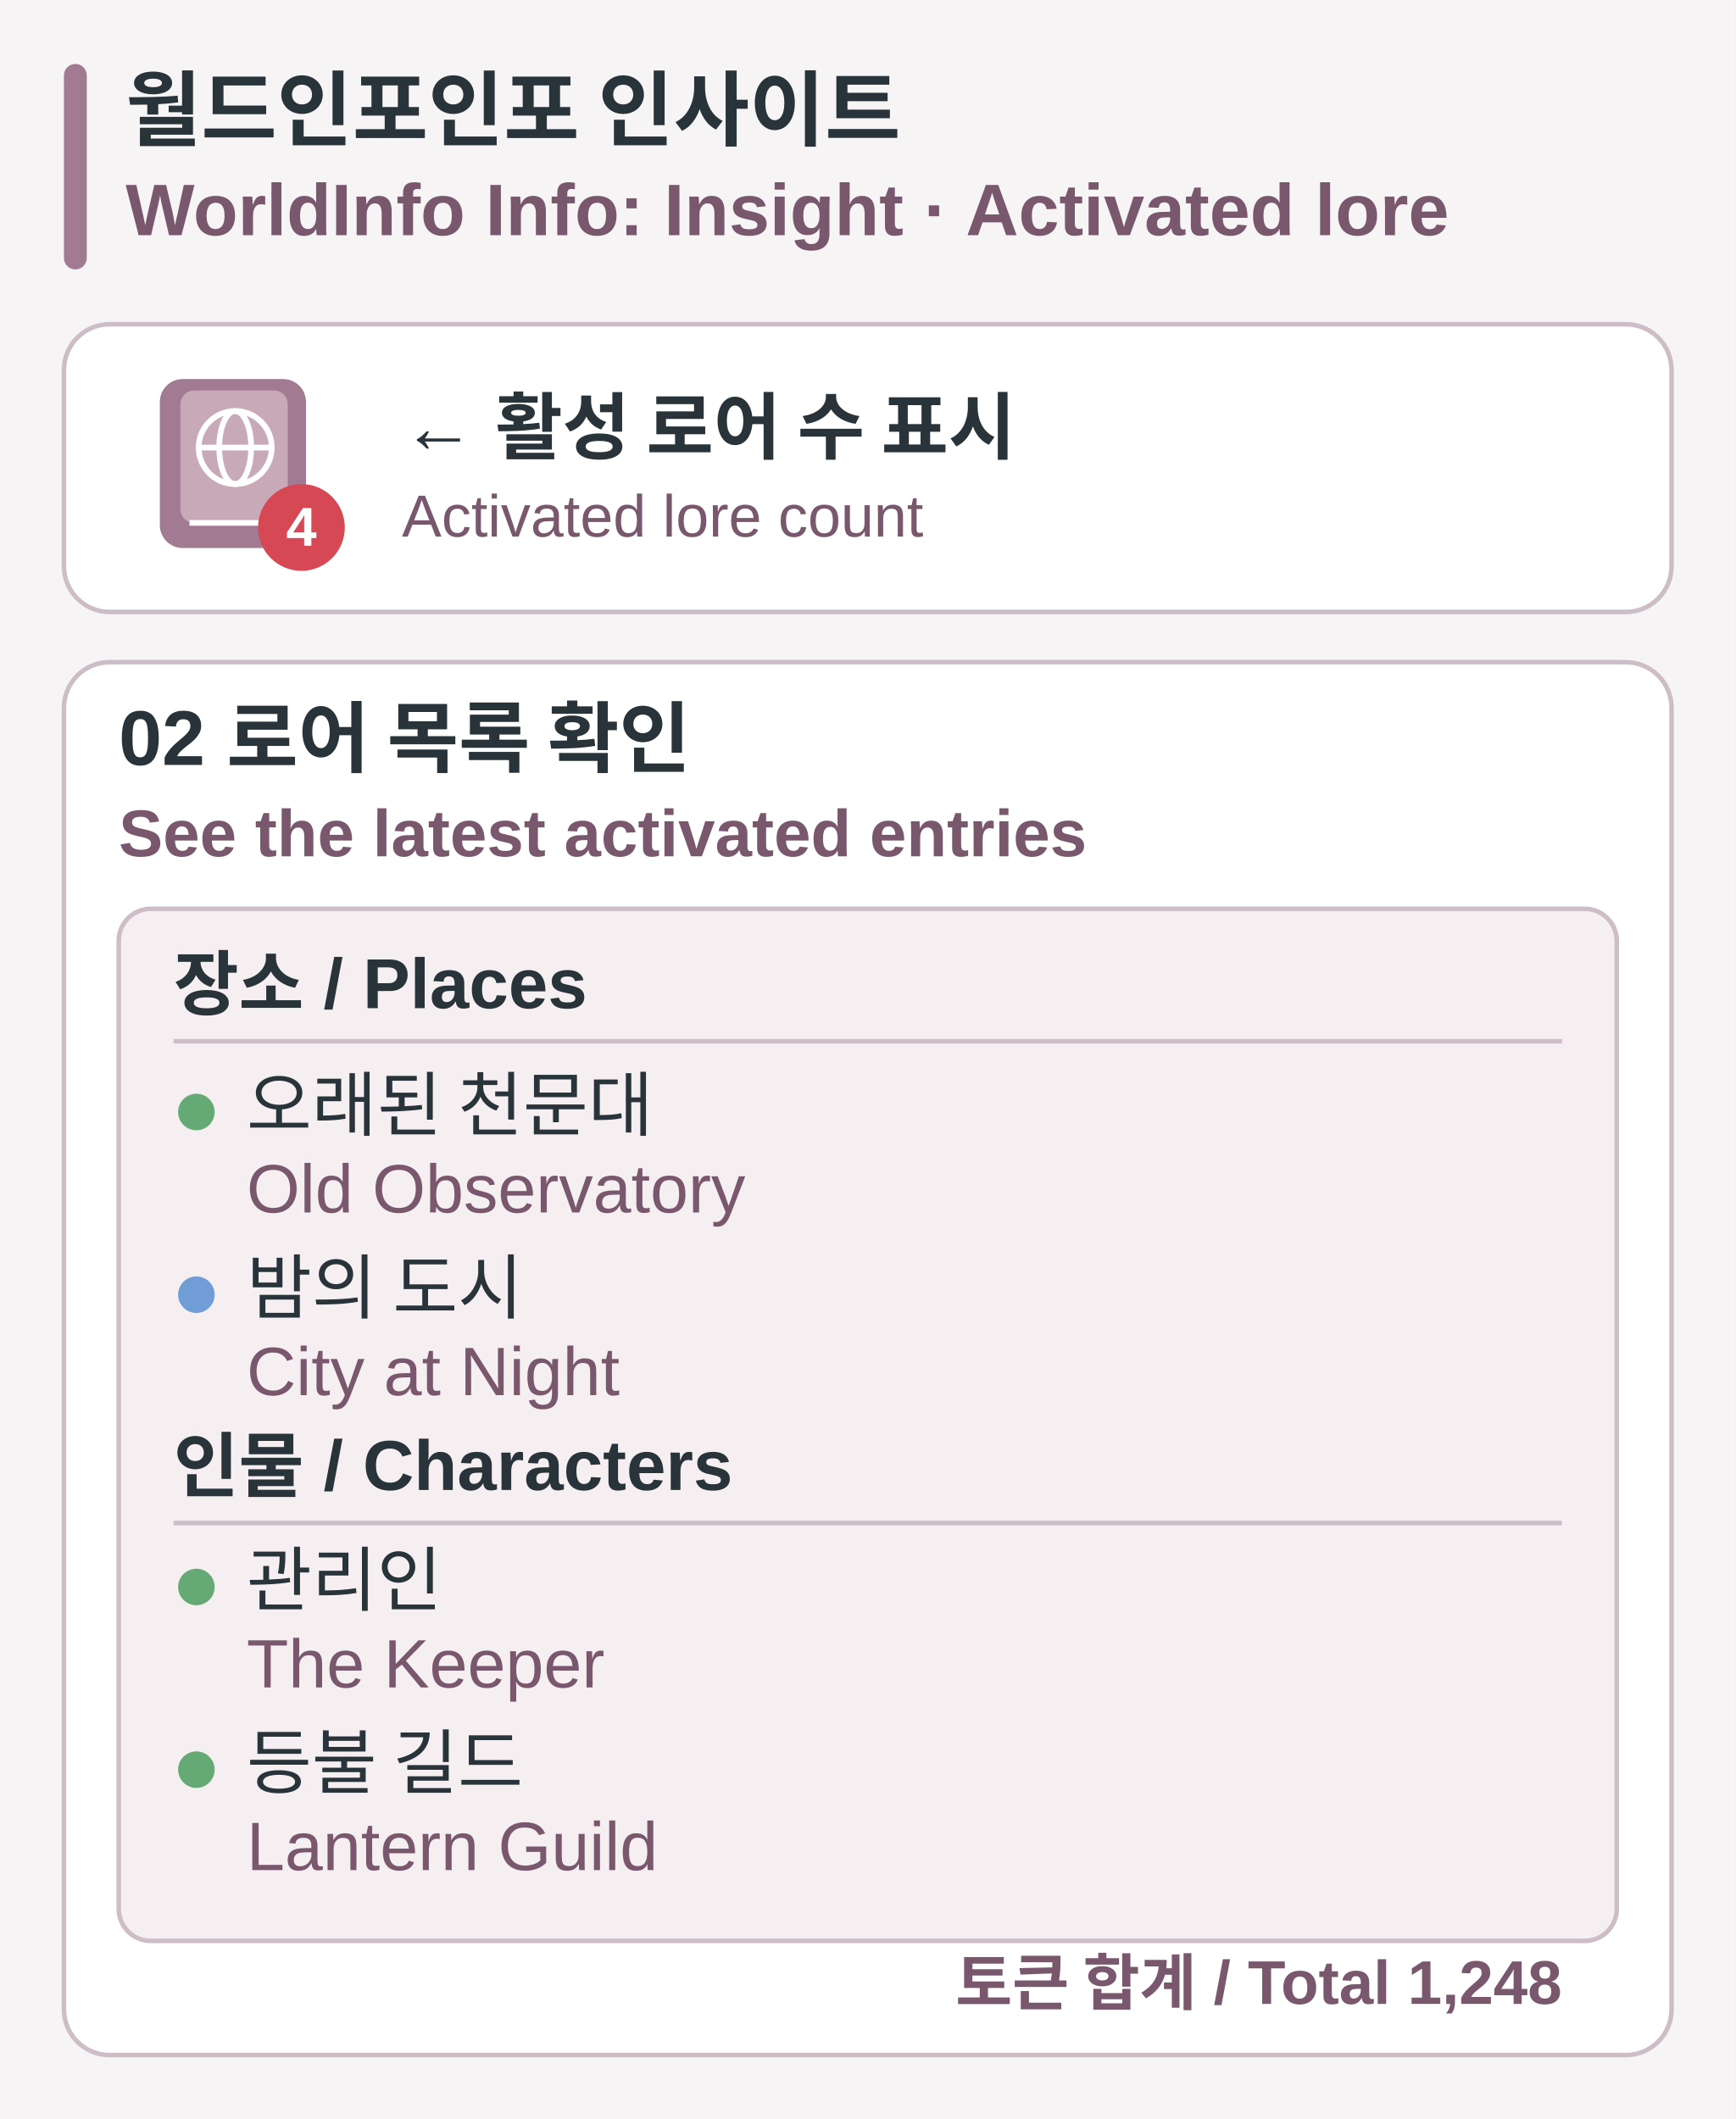
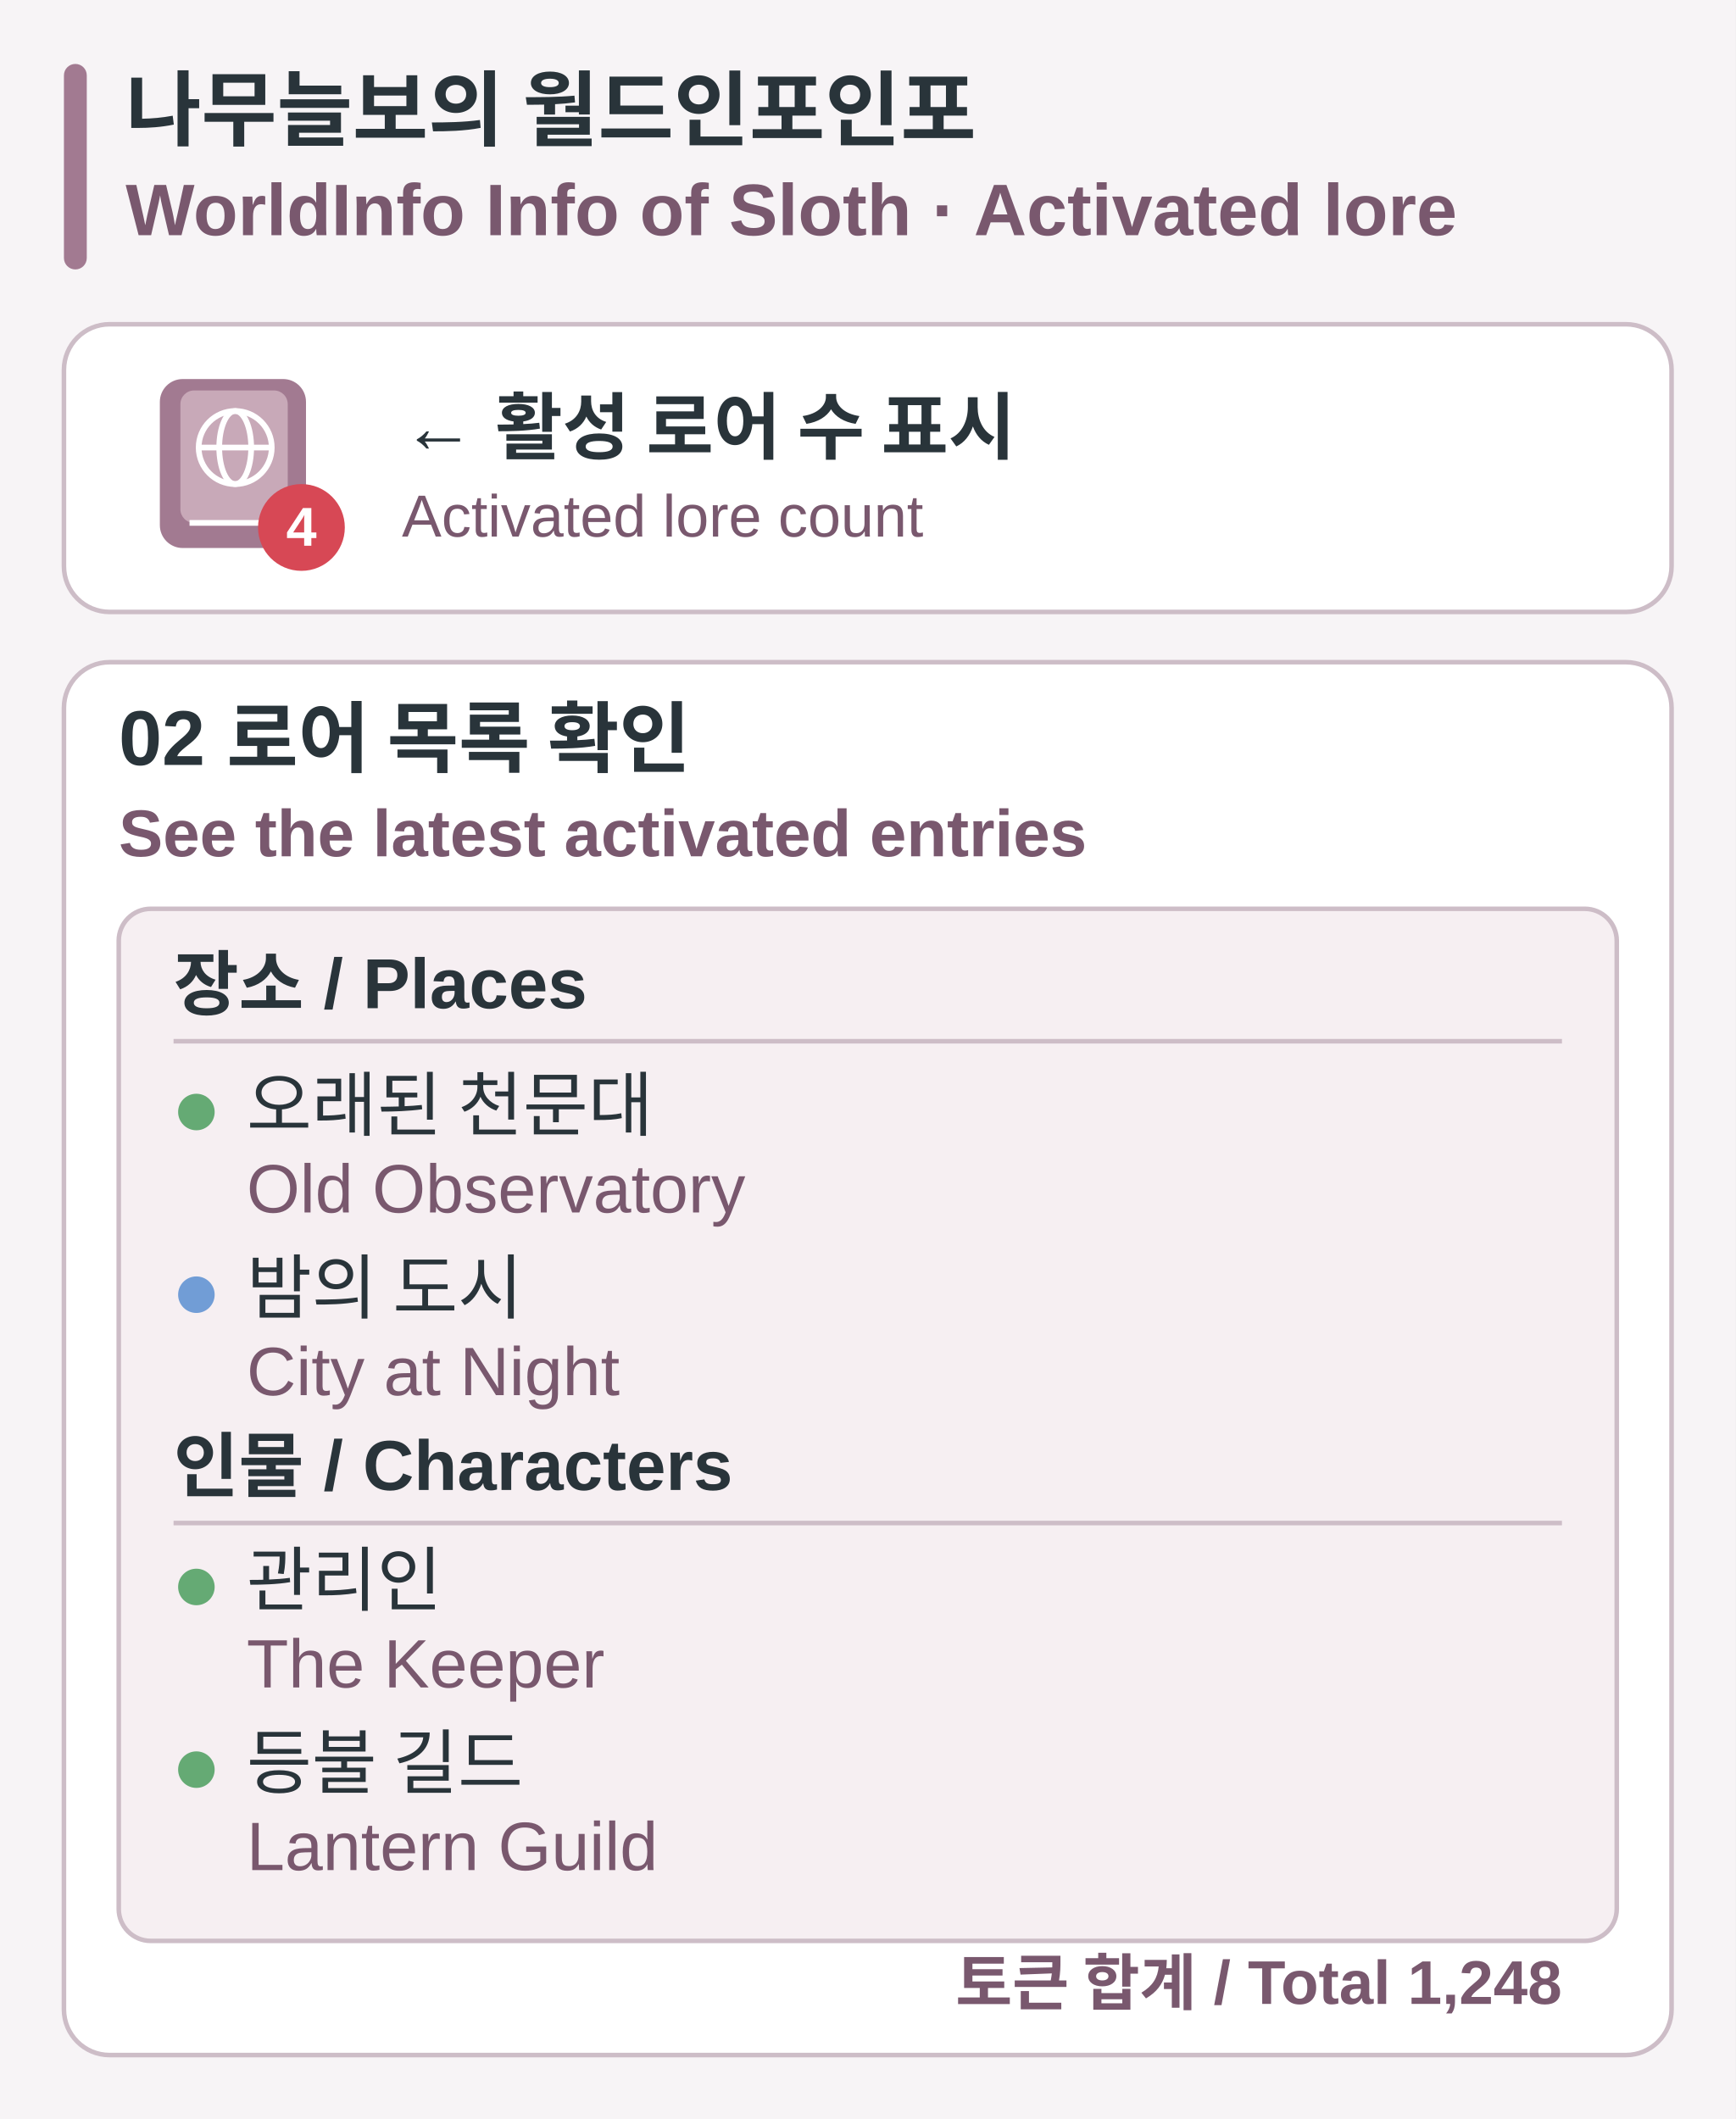
<svg xmlns="http://www.w3.org/2000/svg" width="760" height="928" viewBox="0 0 760 928" role="img" aria-label="활성 로어 목록 / Activated lore" font-family="'Noto Sans KR','Apple SD Gothic Neo','Malgun Gothic',Arial,sans-serif">
  <rect x="0" y="0" width="760" height="928" rx="0" fill="#f7f4f6" stroke="none" stroke-width="2" />
  <rect x="28" y="28" width="10" height="90" rx="5" fill="#a27a91" stroke="none" stroke-width="2" />
-   <text x="55" y="61" font-size="36" fill="#29343a" font-weight="700" text-anchor="start">월드인포인포 인사이트</text>
-   <text x="55" y="103" font-size="32" fill="#79586e" font-weight="600" text-anchor="start">WorldInfo Info: Insight · Activated lore</text>
+   <text x="55" y="61" font-size="36" fill="#29343a" font-weight="700" text-anchor="start">나무늘보의 월드인포인포</text>
+   <text x="55" y="103" font-size="32" fill="#79586e" font-weight="600" text-anchor="start">WorldInfo Info of Sloth · Activated lore</text>
  <rect x="28" y="142" width="704" height="126" rx="20" fill="#ffffff" stroke="#cdbdc7" stroke-width="2" />
  <g transform="translate(70 166)">
    <rect x="0" y="0" width="64" height="74" rx="10" fill="#a27a91" />
    <rect x="9" y="5" width="47" height="58" rx="6" fill="#c8a9b8" />
    <circle cx="33" cy="30" r="16" fill="none" stroke="white" stroke-width="2.5" />
    <ellipse cx="33" cy="30" rx="7" ry="16" fill="none" stroke="white" stroke-width="2.5" />
    <path d="M17 30H49M13 63H51" stroke="white" stroke-width="2.5" />
    <circle cx="62" cy="65" r="19" fill="#d74855" />
    <text x="62" y="73" font-size="24" fill="white" font-weight="700" text-anchor="middle">4</text>
  </g>
  <text x="176" y="198" font-size="32" fill="#29343a" font-weight="600">← 활성 로어 수 표시</text>
  <text x="176" y="235" font-size="26" fill="#79586e">Activated lore count</text>
  <g transform="translate(0 -262)">
    <rect x="28" y="552" width="704" height="610" rx="20" fill="#ffffff" stroke="#cdbdc7" stroke-width="2" />
    <text x="52" y="597" font-size="34" fill="#29343a" font-weight="700" text-anchor="start">02  로어 목록 확인</text>
    <text x="52" y="637" font-size="29" fill="#79586e" font-weight="600" text-anchor="start">See the latest activated entries</text>
    <rect x="52" y="660" width="656" height="452" rx="14" fill="#f6eff2" stroke="#cdbdc7" stroke-width="2" />
    <text x="76" y="704" font-size="31" fill="#29343a" font-weight="700" text-anchor="start">장소 / Places</text>
    <path d="M76 718H684" fill="none" stroke="#cdbdc7" stroke-width="2" />
    <circle cx="86" cy="749" r="8" fill="#65aa74" />
    <text x="108" y="757" font-size="31" fill="#29343a" font-weight="400" text-anchor="start">오래된 천문대</text>
    <text x="108" y="793" font-size="30" fill="#79586e" font-weight="400" text-anchor="start">Old Observatory</text>
    <circle cx="86" cy="829" r="8" fill="#719dd6" />
    <text x="108" y="837" font-size="31" fill="#29343a" font-weight="400" text-anchor="start">밤의 도시</text>
    <text x="108" y="873" font-size="30" fill="#79586e" font-weight="400" text-anchor="start">City at Night</text>
    <circle cx="86" cy="957" r="8" fill="#65aa74" />
    <text x="108" y="965" font-size="31" fill="#29343a" font-weight="400" text-anchor="start">관리인</text>
    <text x="108" y="1001" font-size="30" fill="#79586e" font-weight="400" text-anchor="start">The Keeper</text>
    <circle cx="86" cy="1037" r="8" fill="#65aa74" />
    <text x="108" y="1045" font-size="31" fill="#29343a" font-weight="400" text-anchor="start">등불 길드</text>
    <text x="108" y="1081" font-size="30" fill="#79586e" font-weight="400" text-anchor="start">Lantern Guild</text>
    <text x="76" y="915" font-size="31" fill="#29343a" font-weight="700" text-anchor="start">인물 / Characters</text>
    <path d="M76 929H684" fill="none" stroke="#cdbdc7" stroke-width="2" />
    <text x="684" y="1140" font-size="27" fill="#79586e" font-weight="600" text-anchor="end">토큰 합계 / Total 1,248</text>
  </g>
</svg>
